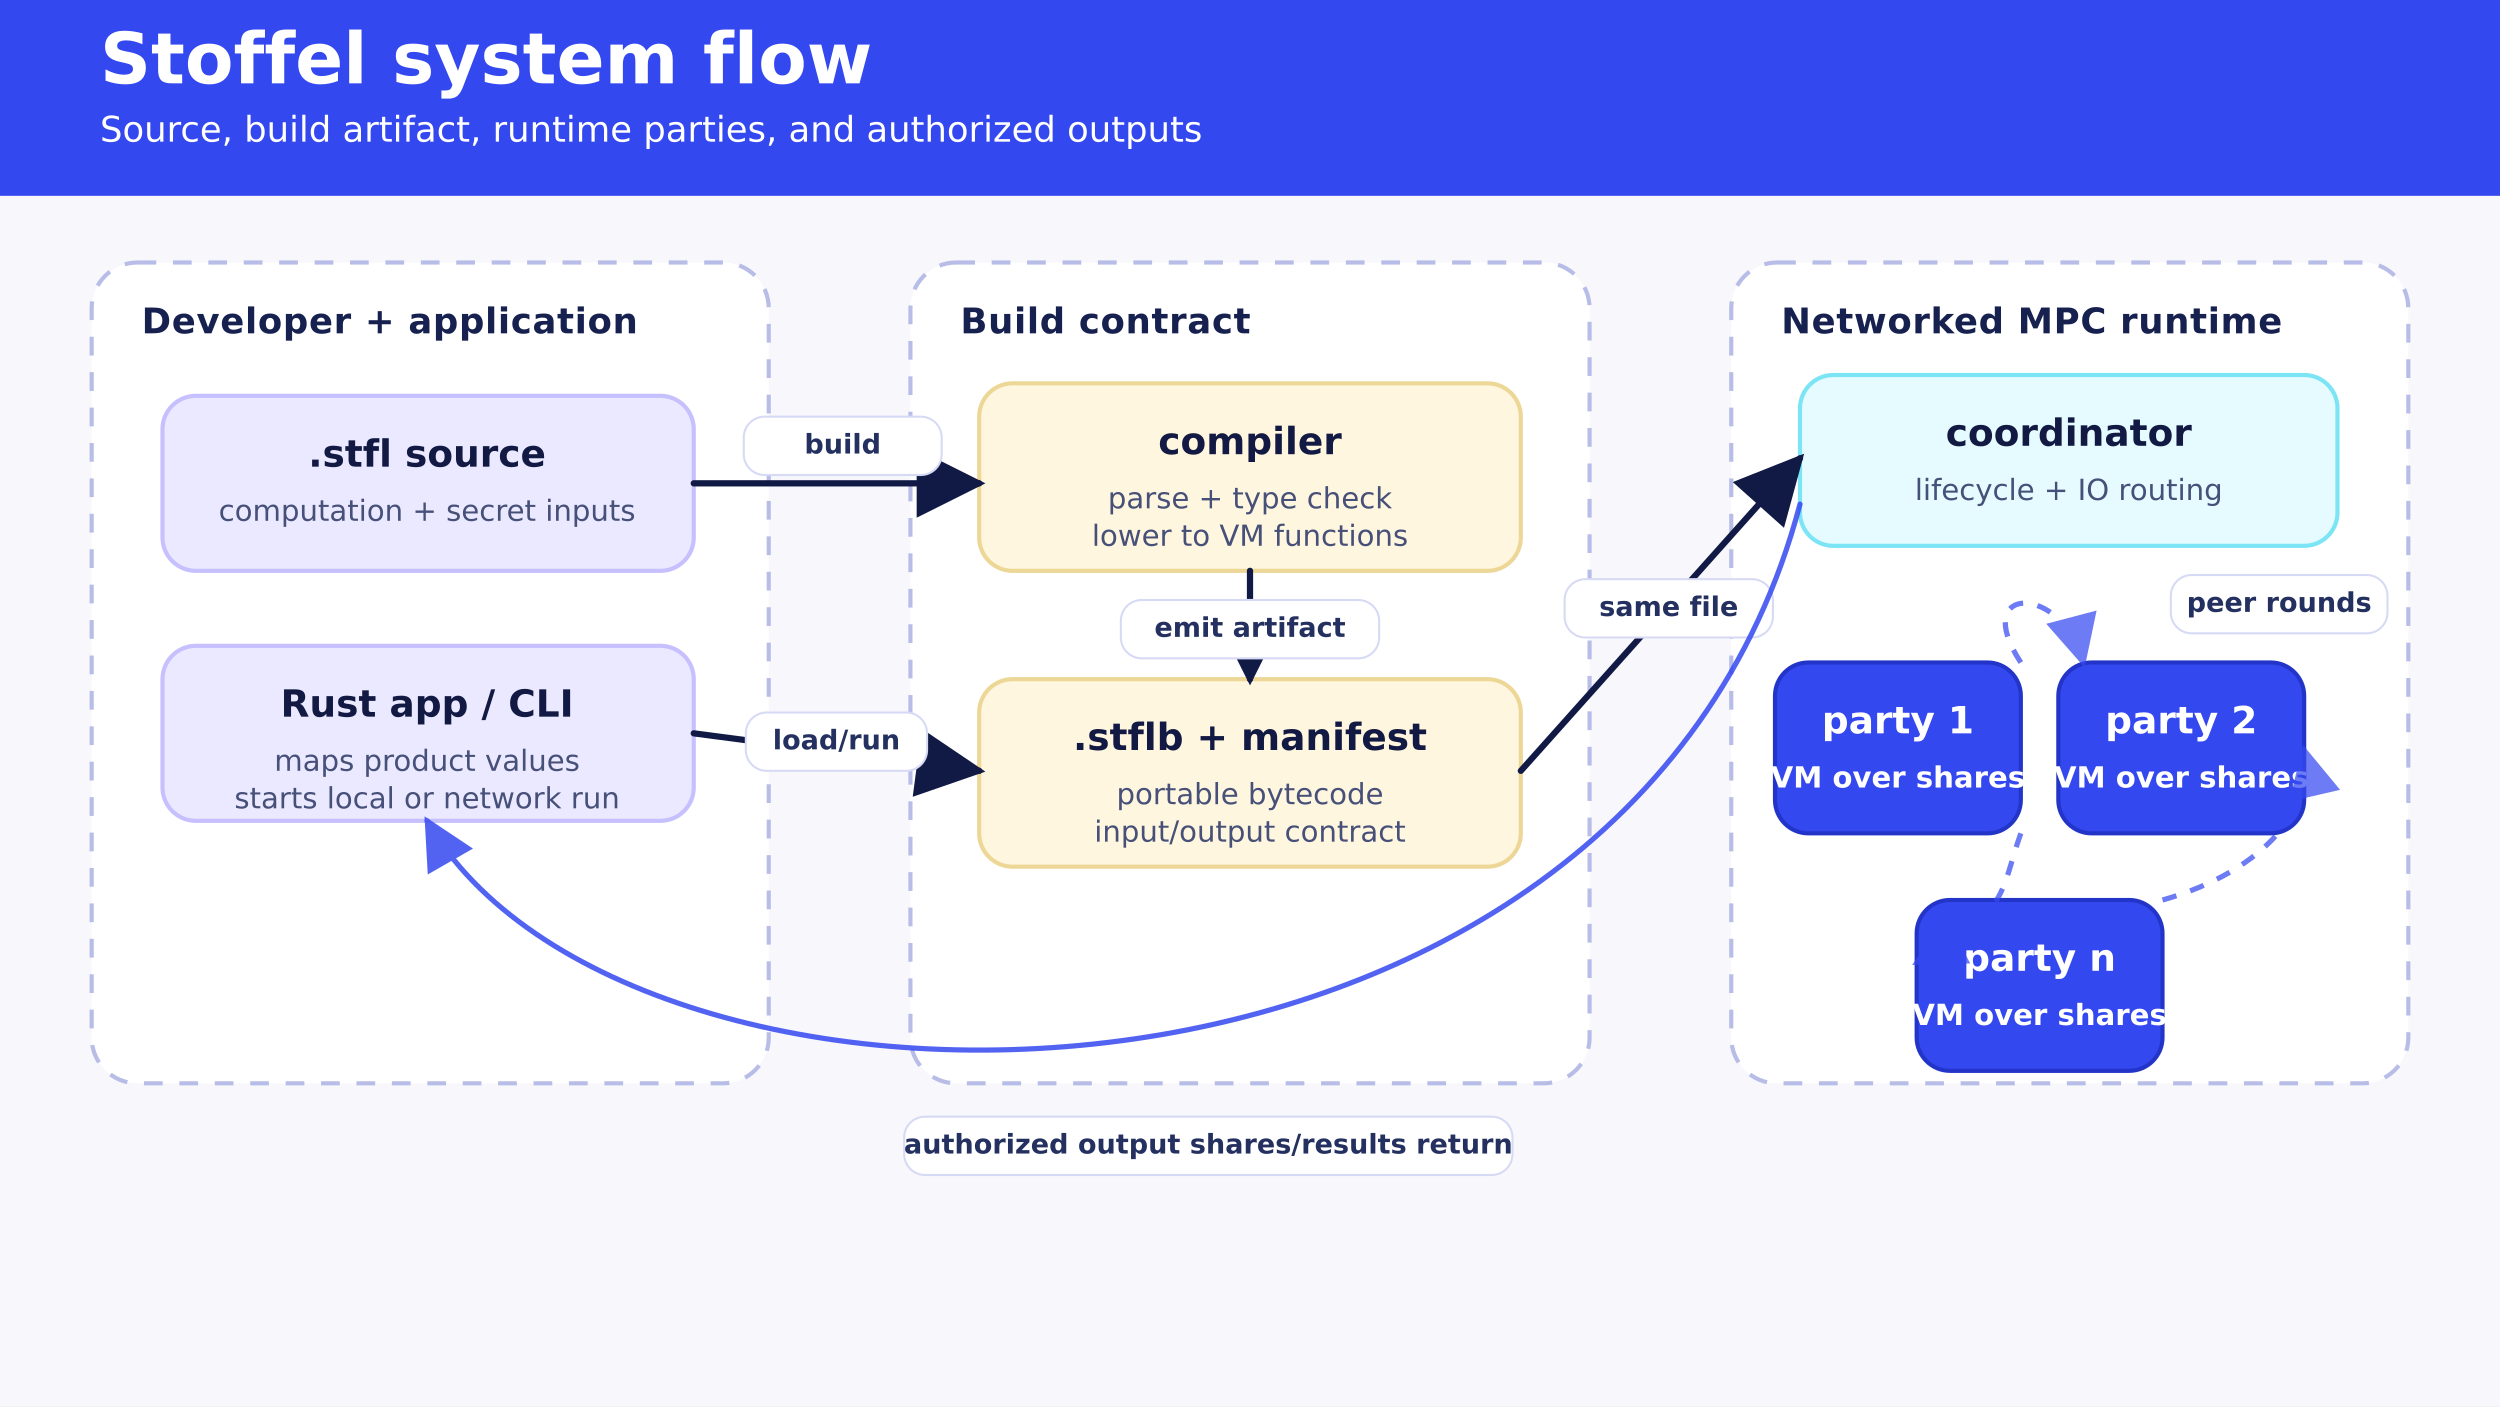
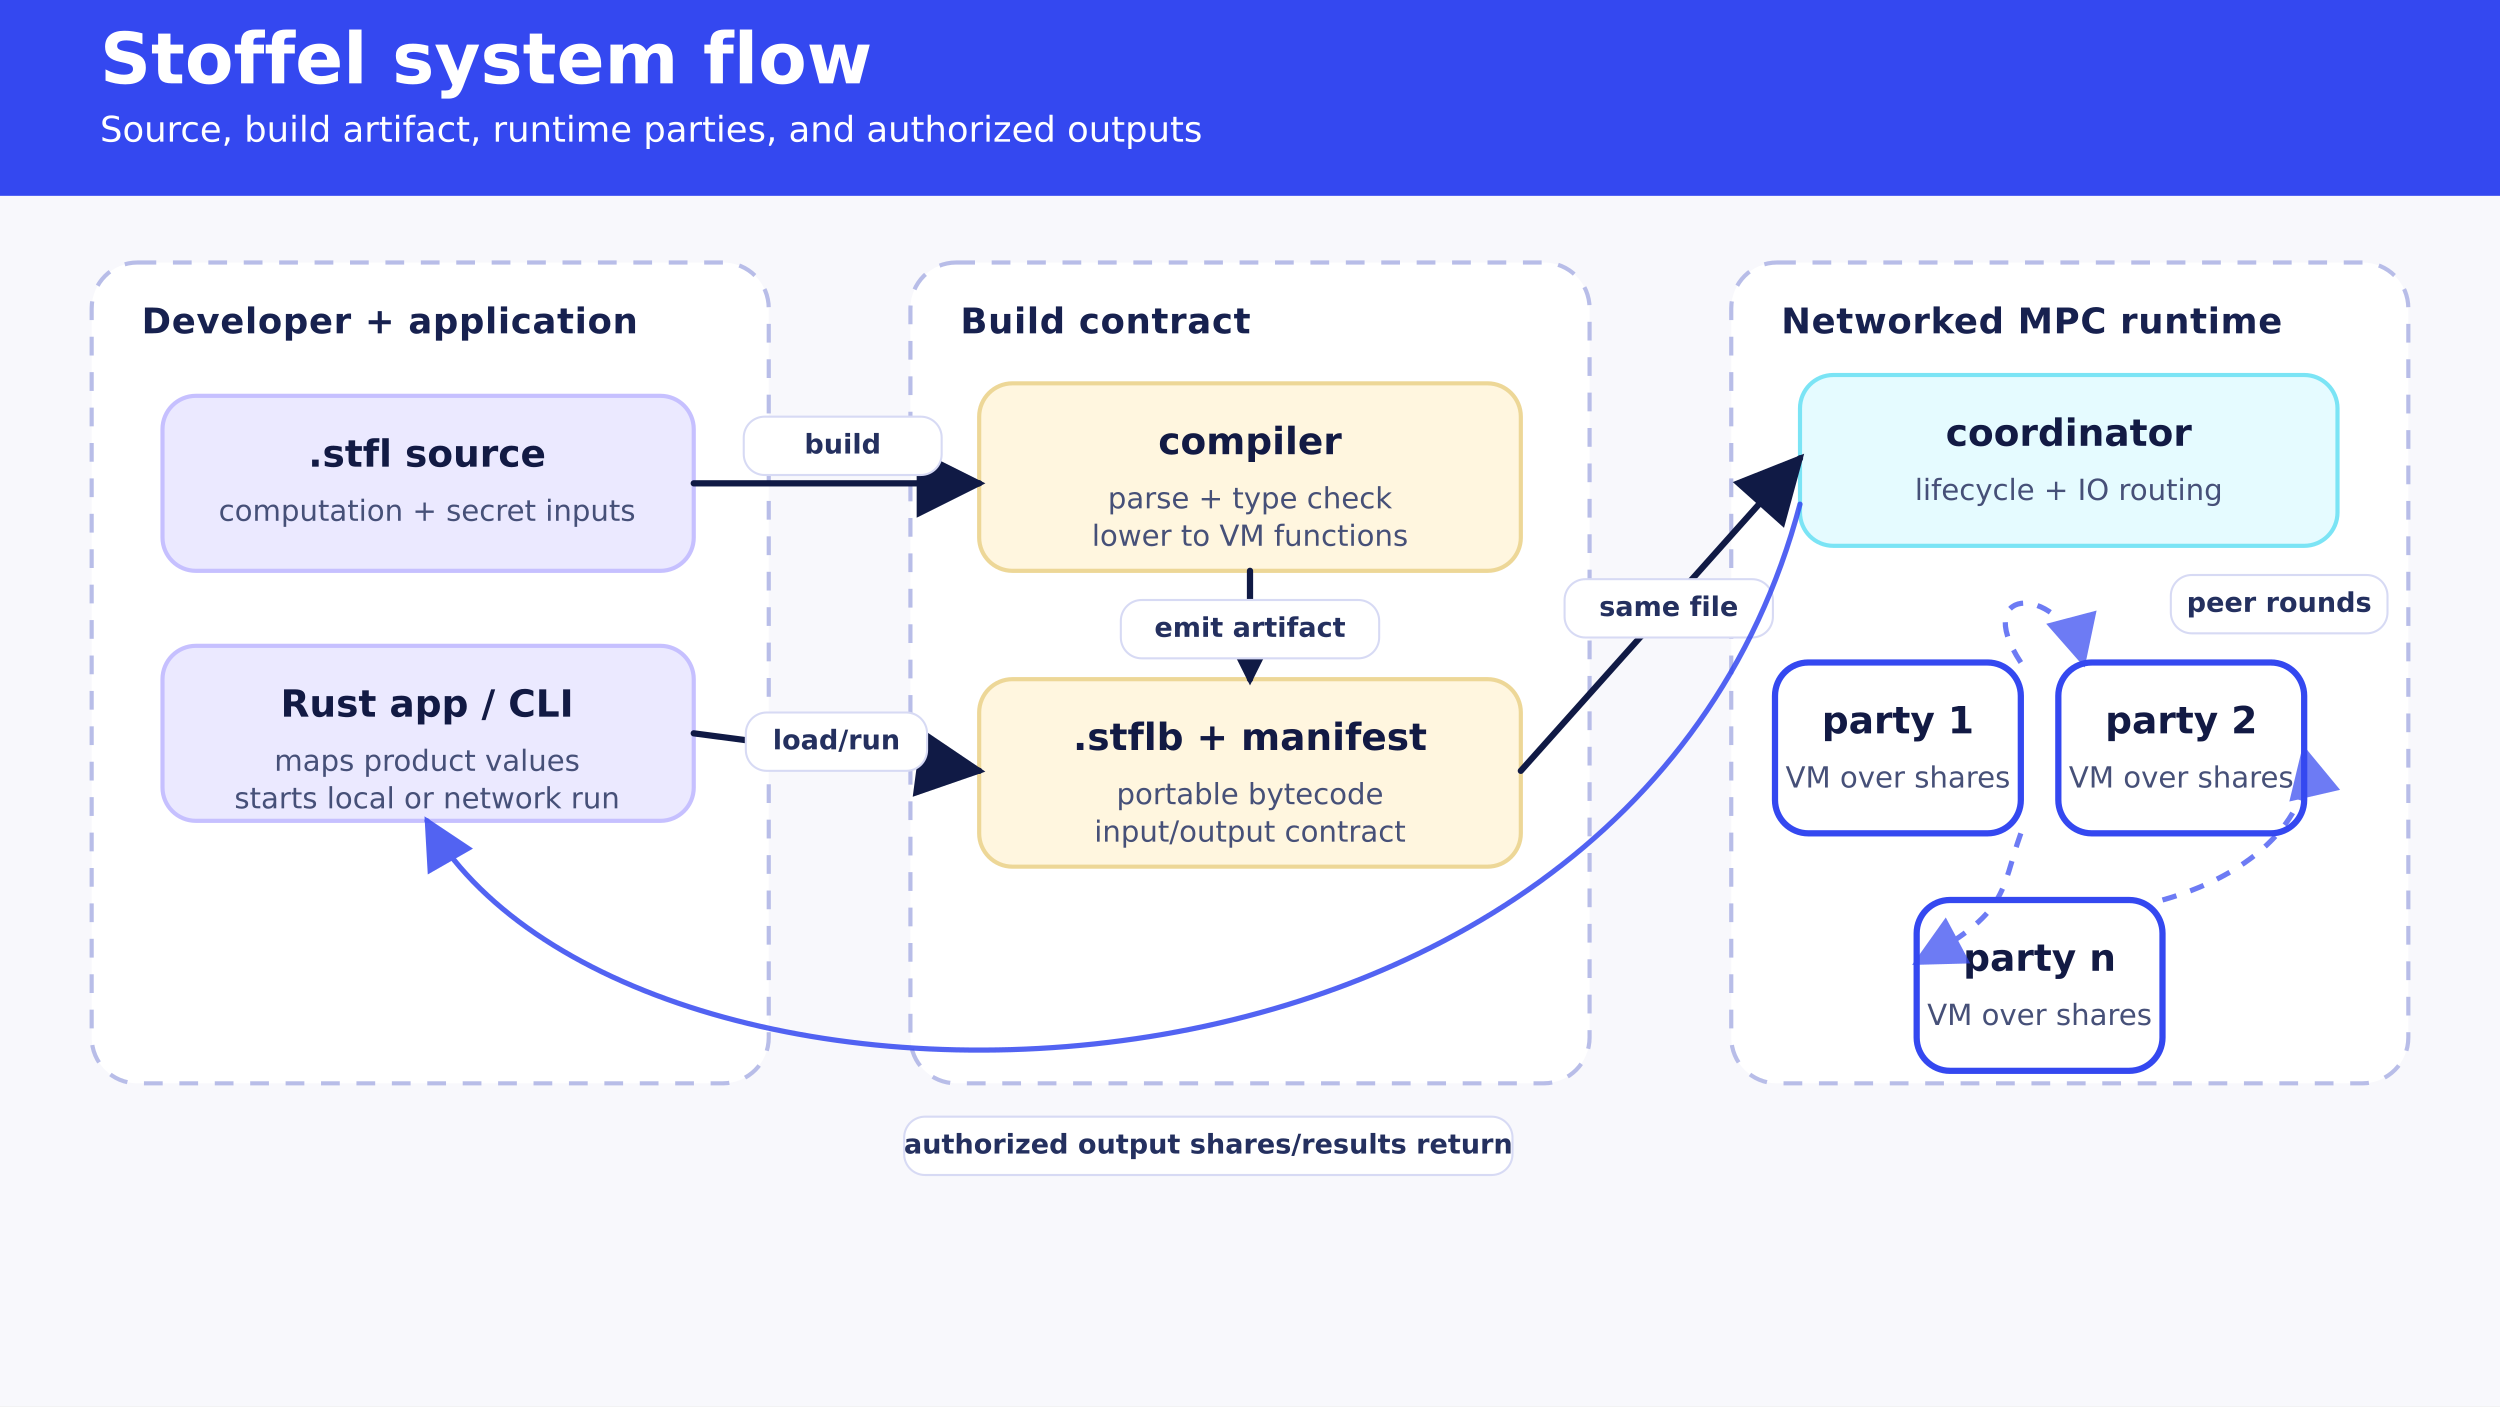
<svg xmlns="http://www.w3.org/2000/svg" width="1200" height="675" viewBox="0 0 1200 675" role="img" aria-labelledby="title desc">
  <defs>
    <style>
:root { color-scheme: light; }
.bg { fill: #f8f8fc; }
.header { fill: #3448f0; }
.title { font-family: 'DejaVu Sans', Arial, sans-serif; font-size: 34px; font-weight: 700; fill: #ffffff; }
.subtitle { font-family: 'DejaVu Sans', Arial, sans-serif; font-size: 17px; font-weight: 500; fill: #ffffff; }
.zone { fill: #ffffff; stroke: #b8bde8; stroke-width: 2; stroke-dasharray: 9 8; rx: 22; }
.zone-title { font-family: 'DejaVu Sans', Arial, sans-serif; font-size: 17px; font-weight: 700; fill: #17214f; letter-spacing: .02em; }
.card { fill: #ffffff; stroke: #c6cbef; stroke-width: 2; rx: 16; }
.card-lav { fill: #ebe9ff; stroke: #c6c0ff; }
.card-cream { fill: #fff6df; stroke: #edd797; }
.card-blue { fill: #3448f0; stroke: #2335c8; }
.card-party { fill: #ffffff; stroke: #3448f0; stroke-width: 3; }
.card-cyan { fill: #e5fbff; stroke: #7be4f5; }
.card-text { font-family: 'DejaVu Sans', Arial, sans-serif; font-size: 18px; font-weight: 700; fill: #121a44; }
.card-sub { font-family: 'DejaVu Sans', Arial, sans-serif; font-size: 14px; font-weight: 400; fill: #465078; }
.white { fill: #ffffff; }
.on-blue-title { font-family: 'DejaVu Sans', Arial, sans-serif; font-size: 18px; font-weight: 700; }
.on-blue-sub { font-family: 'DejaVu Sans', Arial, sans-serif; font-size: 14px; font-weight: 700; }
.small { font-family: 'DejaVu Sans', Arial, sans-serif; font-size: 13px; font-weight: 400; fill: #465078; }
.badge { fill: #5ee3ff; stroke: #28bfdc; stroke-width: 1.5; }
.badge-text { font-family: 'DejaVu Sans', Arial, sans-serif; font-size: 15px; font-weight: 700; fill: #07133d; text-anchor: middle; dominant-baseline: middle; }
.arrow { stroke: #101a45; stroke-width: 3; fill: none; marker-end: url(#arrow); stroke-linecap: round; stroke-linejoin: round; }
.arrow-soft { stroke: #3448f0; stroke-width: 2.5; fill: none; marker-end: url(#arrow-soft); stroke-linecap: round; stroke-linejoin: round; opacity: .85; }
.arrow-dash { stroke: #3448f0; stroke-width: 2.5; fill: none; stroke-dasharray: 7 7; marker-end: url(#arrow-soft); opacity: .72; }
.boundary { stroke: #3448f0; stroke-width: 2.5; fill: none; stroke-dasharray: 8 8; stroke-linecap: round; opacity: .72; }
.label-chip { fill: #ffffff; stroke: #d7daf4; stroke-width: 1; rx: 10; }
.label { font-family: 'DejaVu Sans', Arial, sans-serif; font-size: 13px; font-weight: 700; fill: #24305f; text-anchor: middle; dominant-baseline: middle; }
</style>
    <marker id="arrow" markerWidth="11" markerHeight="11" refX="10" refY="5.5" orient="auto">
      <path d="M0,0 L11,5.5 L0,11 z" fill="#101a45" />
    </marker>
    <marker id="arrow-soft" markerWidth="10" markerHeight="10" refX="9" refY="5" orient="auto">
      <path d="M0,0 L10,5 L0,10 z" fill="#3448f0" />
    </marker>
  </defs>
  <rect class="bg" width="1200" height="675" />
  <rect class="header" x="0" y="0" width="1200" height="94" />
  <text x="48" y="40" class="title">Stoffel system flow</text>
  <text x="48" y="68" class="subtitle" fill="#ffffff" opacity="1" style="fill:#ffffff;color:#ffffff">Source, build artifact, runtime parties, and authorized outputs</text>
  <rect x="44" y="126" width="325" height="394" class="zone" />
  <text x="68" y="160" class="zone-title">Developer + application</text>
  <rect x="437" y="126" width="326" height="394" class="zone" />
  <text x="461" y="160" class="zone-title">Build contract</text>
  <rect x="831" y="126" width="325" height="394" class="zone" />
  <text x="855" y="160" class="zone-title">Networked MPC runtime</text>
  <rect x="78" y="190" width="255" height="84" class="card card-lav" />
  <text x="205" y="224" class="card-text" text-anchor="middle">.stfl source</text>
  <text x="205" y="250" class="card-sub" text-anchor="middle">computation + secret inputs</text>
  <rect x="78" y="310" width="255" height="84" class="card card-lav" />
  <text x="205" y="344" class="card-text" text-anchor="middle">Rust app / CLI</text>
  <text x="205" y="370" class="card-sub" text-anchor="middle">maps product values</text>
  <text x="205" y="388" class="card-sub" text-anchor="middle">starts local or network run</text>
  <rect x="470" y="184" width="260" height="90" class="card card-cream" />
  <text x="600" y="218" class="card-text" text-anchor="middle">compiler</text>
  <text x="600" y="244" class="card-sub" text-anchor="middle">parse + type check</text>
  <text x="600" y="262" class="card-sub" text-anchor="middle">lower to VM functions</text>
  <rect x="470" y="326" width="260" height="90" class="card card-cream" />
  <text x="600" y="360" class="card-text" text-anchor="middle">.stflb + manifest</text>
  <text x="600" y="386" class="card-sub" text-anchor="middle">portable bytecode</text>
  <text x="600" y="404" class="card-sub" text-anchor="middle">input/output contract</text>
  <rect x="864" y="180" width="258" height="82" class="card card-cyan" />
  <text x="993" y="214" class="card-text" text-anchor="middle">coordinator</text>
  <text x="993" y="240" class="card-sub" text-anchor="middle">lifecycle + IO routing</text>
-   <rect x="852" y="318" width="118" height="82" class="card card-blue" />
-   <text x="911" y="352" class="on-blue-title" fill="#ffffff" opacity="1" style="fill:#ffffff;color:#ffffff" text-anchor="middle">party 1</text>
-   <text x="911" y="378" class="on-blue-sub" fill="#ffffff" opacity="1" style="fill:#ffffff;color:#ffffff" text-anchor="middle">VM over shares</text>
-   <rect x="988" y="318" width="118" height="82" class="card card-blue" />
-   <text x="1047" y="352" class="on-blue-title" fill="#ffffff" opacity="1" style="fill:#ffffff;color:#ffffff" text-anchor="middle">party 2</text>
-   <text x="1047" y="378" class="on-blue-sub" fill="#ffffff" opacity="1" style="fill:#ffffff;color:#ffffff" text-anchor="middle">VM over shares</text>
-   <rect x="920" y="432" width="118" height="82" class="card card-blue" />
-   <text x="979" y="466" class="on-blue-title" fill="#ffffff" opacity="1" style="fill:#ffffff;color:#ffffff" text-anchor="middle">party n</text>
-   <text x="979" y="492" class="on-blue-sub" fill="#ffffff" opacity="1" style="fill:#ffffff;color:#ffffff" text-anchor="middle">VM over shares</text>
+   <rect x="852" y="318" width="118" height="82" class="card card-party" />
+   <text x="911" y="352" class="card-text" text-anchor="middle">party 1</text>
+   <text x="911" y="378" class="card-sub" text-anchor="middle">VM over shares</text>
+   <rect x="988" y="318" width="118" height="82" class="card card-party" />
+   <text x="1047" y="352" class="card-text" text-anchor="middle">party 2</text>
+   <text x="1047" y="378" class="card-sub" text-anchor="middle">VM over shares</text>
+   <rect x="920" y="432" width="118" height="82" class="card card-party" />
+   <text x="979" y="466" class="card-text" text-anchor="middle">party n</text>
+   <text x="979" y="492" class="card-sub" text-anchor="middle">VM over shares</text>
  <path d="M333,232 L470,232" class="arrow" />
  <rect x="357" y="200" width="95" height="28" class="label-chip" />
  <text x="404.5" y="214" class="label">build</text>
  <path d="M333,352 L470,370" class="arrow" />
  <rect x="358" y="342" width="87" height="28" class="label-chip" />
  <text x="401.5" y="356" class="label">load/run</text>
  <path d="M600,274 L600,326" class="arrow" />
  <rect x="538" y="288" width="124" height="28" class="label-chip" />
  <text x="600.0" y="302" class="label">emit artifact</text>
  <path d="M730,370 L864,220" class="arrow" />
  <rect x="751" y="278" width="100" height="28" class="label-chip" />
  <text x="801.0" y="292" class="label">same file</text>
  <path d="M864,242 C780,560 300,560 205,394" class="arrow-soft" />
  <rect x="434" y="536" width="292" height="28" class="label-chip" />
  <text x="580.0" y="550" class="label">authorized output shares/results return</text>
  <path d="M970,318 C945,280 990,280 1000,318" class="arrow-dash" />
  <path d="M970,400 C960,428 965,438 920,462" class="arrow-dash" />
  <path d="M1038,432 C1088,418 1112,386 1106,360" class="arrow-dash" />
  <rect x="1042" y="276" width="104" height="28" class="label-chip" />
  <text x="1094.0" y="290" class="label">peer rounds</text>
</svg>
